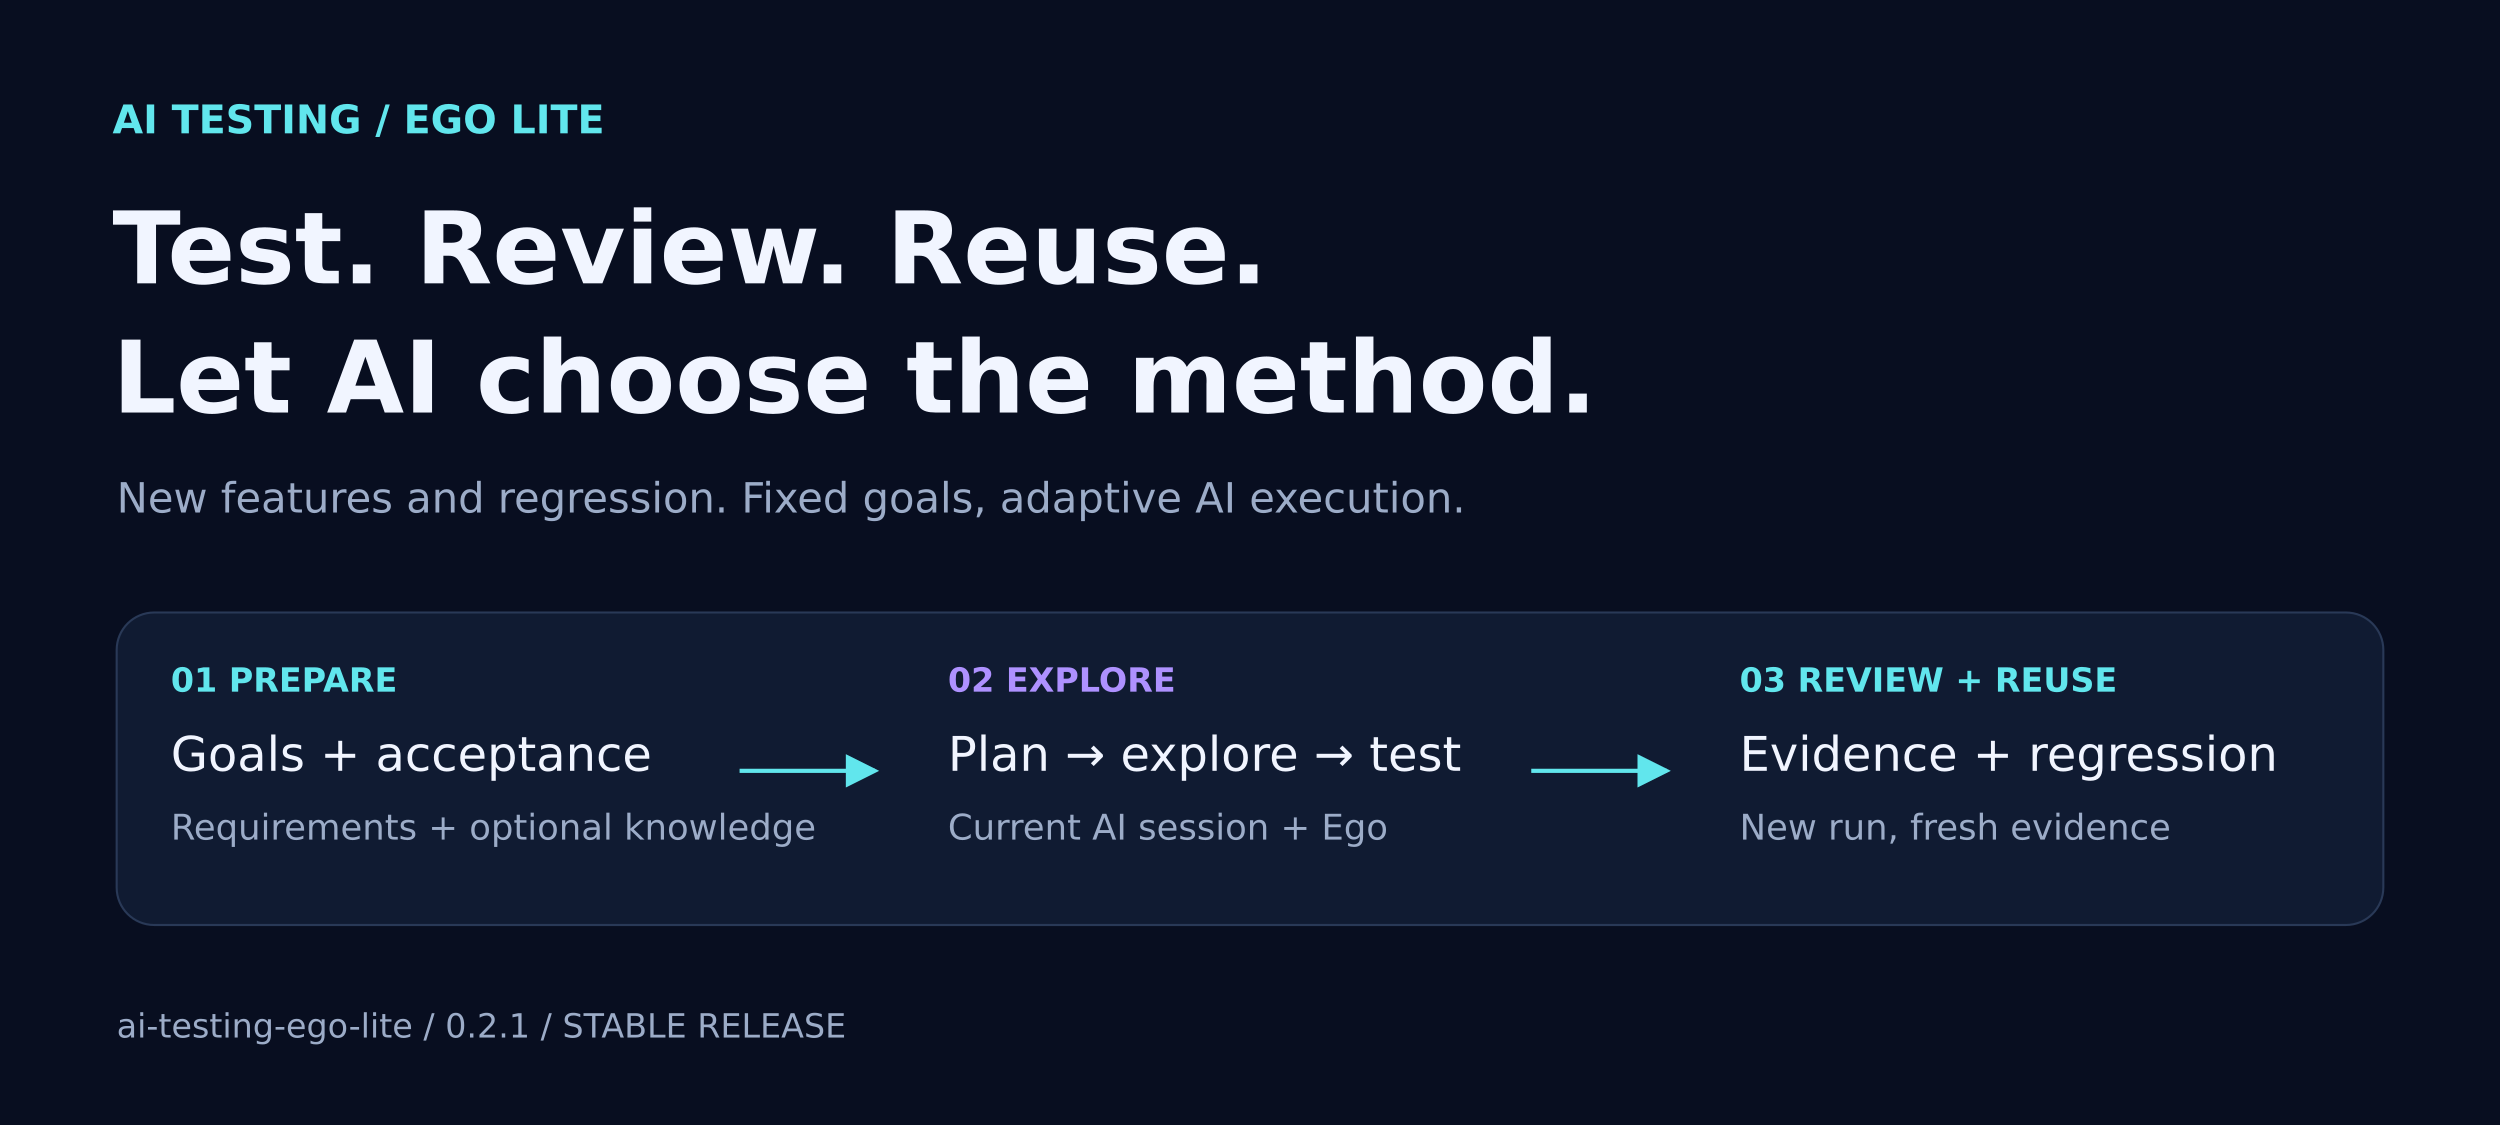
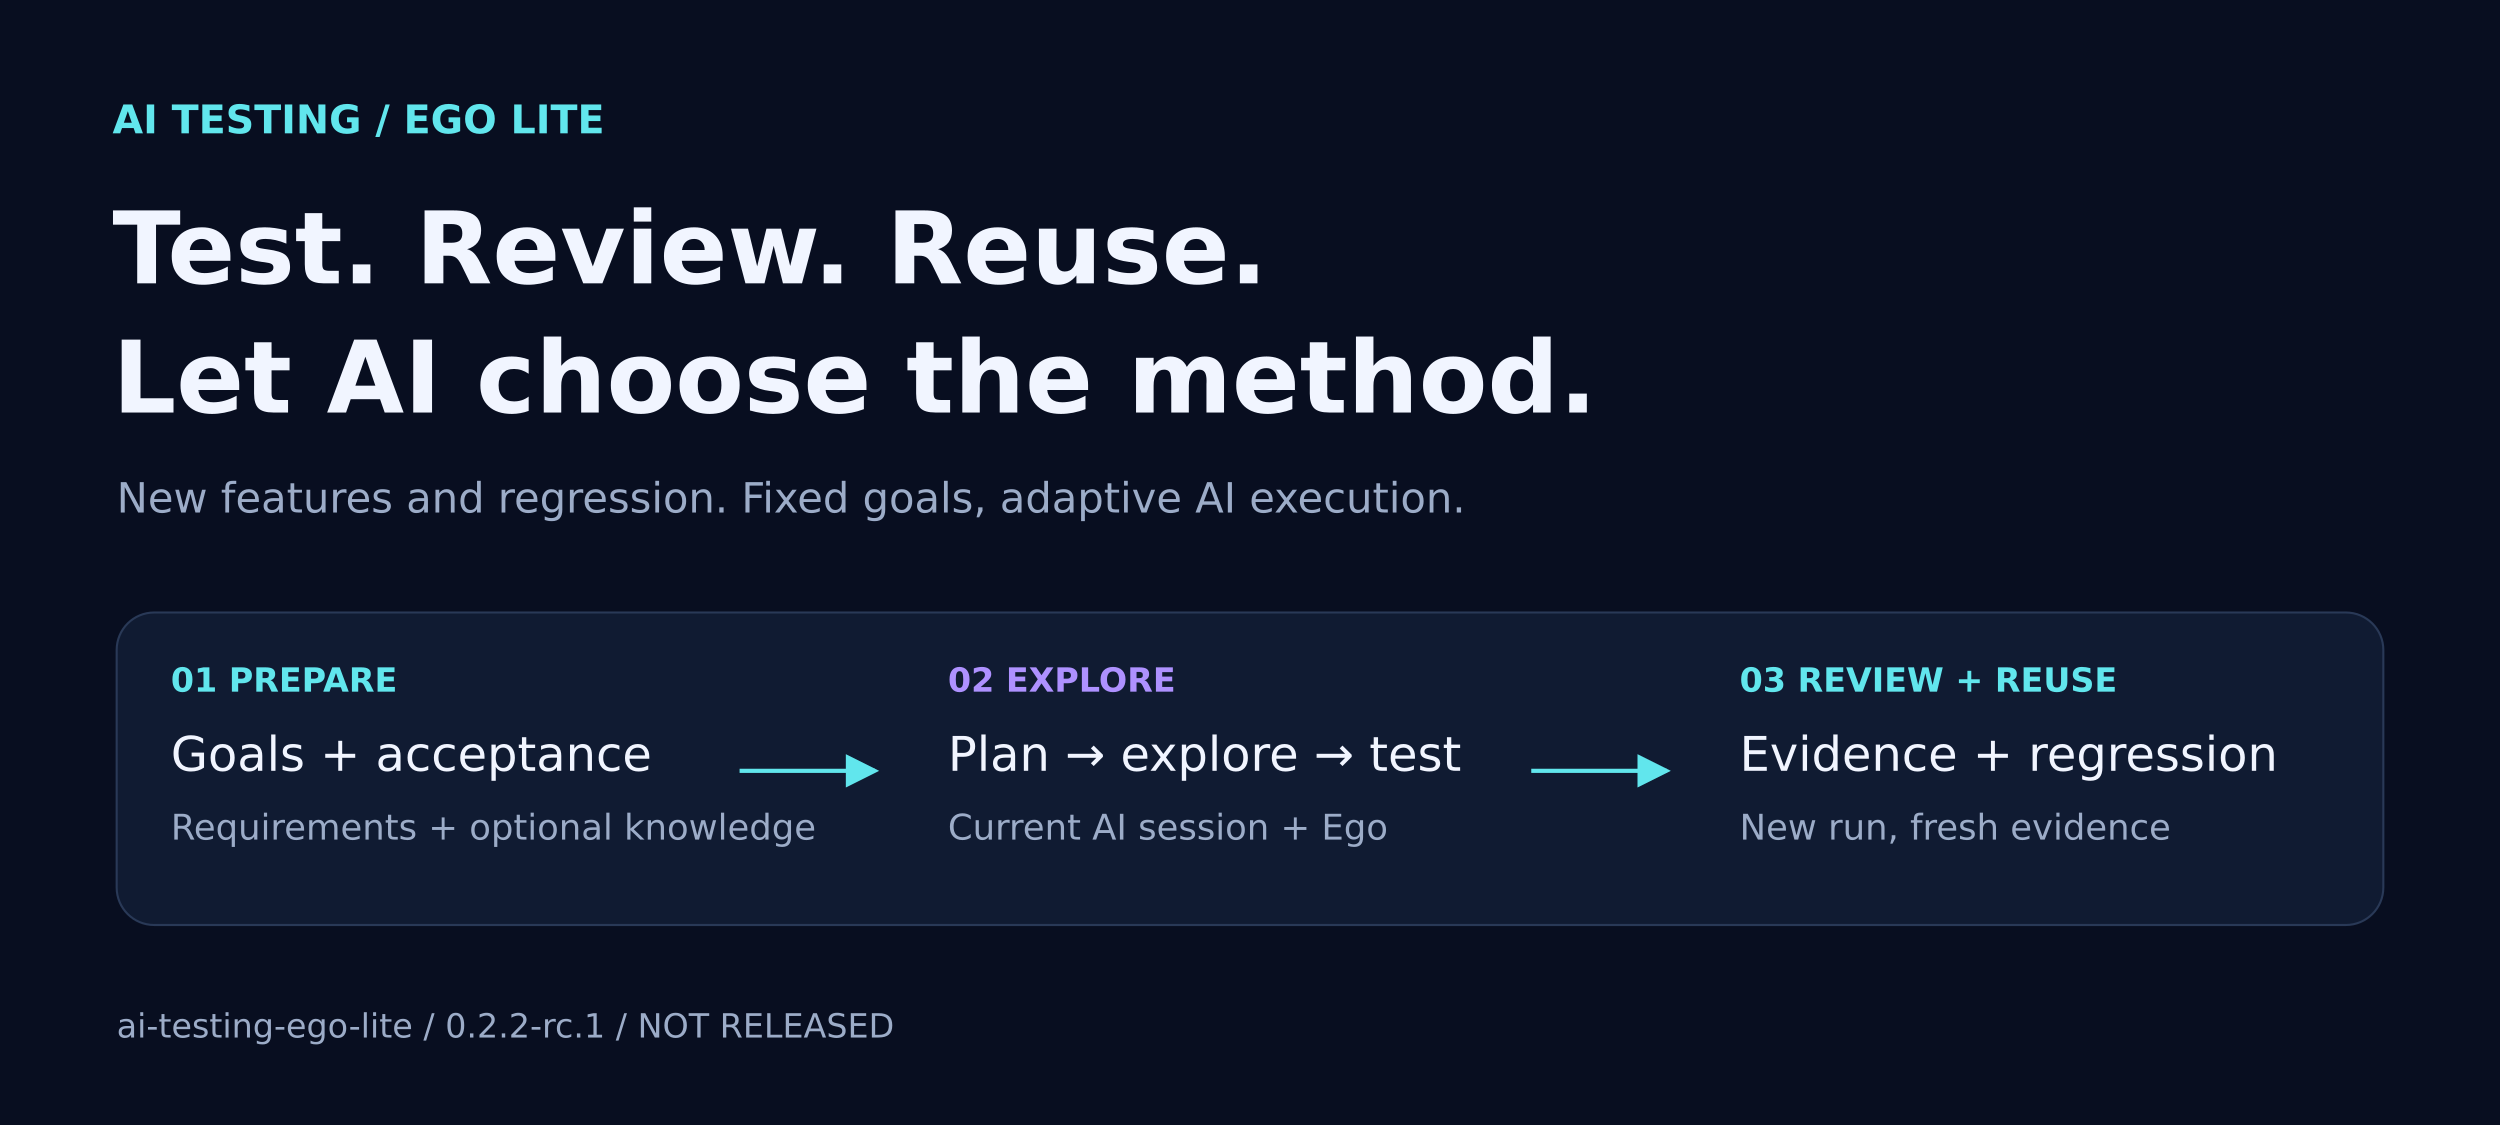
<svg xmlns="http://www.w3.org/2000/svg" width="1200" height="540" viewBox="0 0 1200 540" role="img" aria-label="AI Testing · Ego Lite">
  <defs>
    <linearGradient id="g">
      <stop stop-color="#61e6ed" />
      <stop offset="1" stop-color="#ae91ff" />
    </linearGradient>
    <marker id="arrow" markerWidth="8" markerHeight="8" refX="7" refY="4" orient="auto">
      <path d="M0,0 L8,4 L0,8" fill="#61e6ed" />
    </marker>
  </defs>
  <g font-family="DejaVu Sans, Noto Sans CJK SC, sans-serif">
    <rect x="0" y="0" width="1200" height="540" rx="0" fill="#080e20" stroke="#080e20" />
    <path d="M0,2 H1200" stroke="url(#g)" stroke-width="4" />
    <text x="54" y="64" font-size="19" fill="#61e6ed" font-weight="700">AI TESTING / EGO LITE</text>
    <text x="54" y="136" font-size="48" fill="#f1f5ff" font-weight="700">Test. Review. Reuse.</text>
    <text x="54" y="198" font-size="48" fill="#f1f5ff" font-weight="700">Let AI choose the method.</text>
    <text x="56" y="246" font-size="20" fill="#9cacc8" font-weight="400">New features and regression. Fixed goals, adaptive AI execution.</text>
    <rect x="56" y="294" width="1088" height="150" rx="18" fill="#101b32" stroke="#293957" />
    <text x="82" y="332" font-size="16" fill="#61e6ed" font-weight="700">01  PREPARE</text>
    <text x="82" y="370" font-size="23" fill="#f1f5ff" font-weight="400">Goals + acceptance</text>
    <text x="82" y="403" font-size="17" fill="#9cacc8" font-weight="400">Requirements + optional knowledge</text>
    <text x="455" y="332" font-size="16" fill="#ae91ff" font-weight="700">02  EXPLORE</text>
    <text x="455" y="370" font-size="23" fill="#f1f5ff" font-weight="400">Plan → explore → test</text>
    <text x="455" y="403" font-size="17" fill="#9cacc8" font-weight="400">Current AI session + Ego</text>
    <text x="835" y="332" font-size="16" fill="#61e6ed" font-weight="700">03  REVIEW + REUSE</text>
    <text x="835" y="370" font-size="23" fill="#f1f5ff" font-weight="400">Evidence + regression</text>
    <text x="835" y="403" font-size="17" fill="#9cacc8" font-weight="400">New run, fresh evidence</text>
    <path d="M355,370 L420,370" stroke="#61e6ed" stroke-width="2" fill="none" marker-end="url(#arrow)" />
    <path d="M735,370 L800,370" stroke="#61e6ed" stroke-width="2" fill="none" marker-end="url(#arrow)" />
-     <text x="56" y="498" font-size="16" fill="#9cacc8" font-weight="400">ai-testing-ego-lite  /  0.2.1  /  STABLE RELEASE</text>
+     <text x="56" y="498" font-size="16" fill="#9cacc8" font-weight="400">ai-testing-ego-lite  /  0.2.2-rc.1  /  NOT RELEASED</text>
  </g>
</svg>
